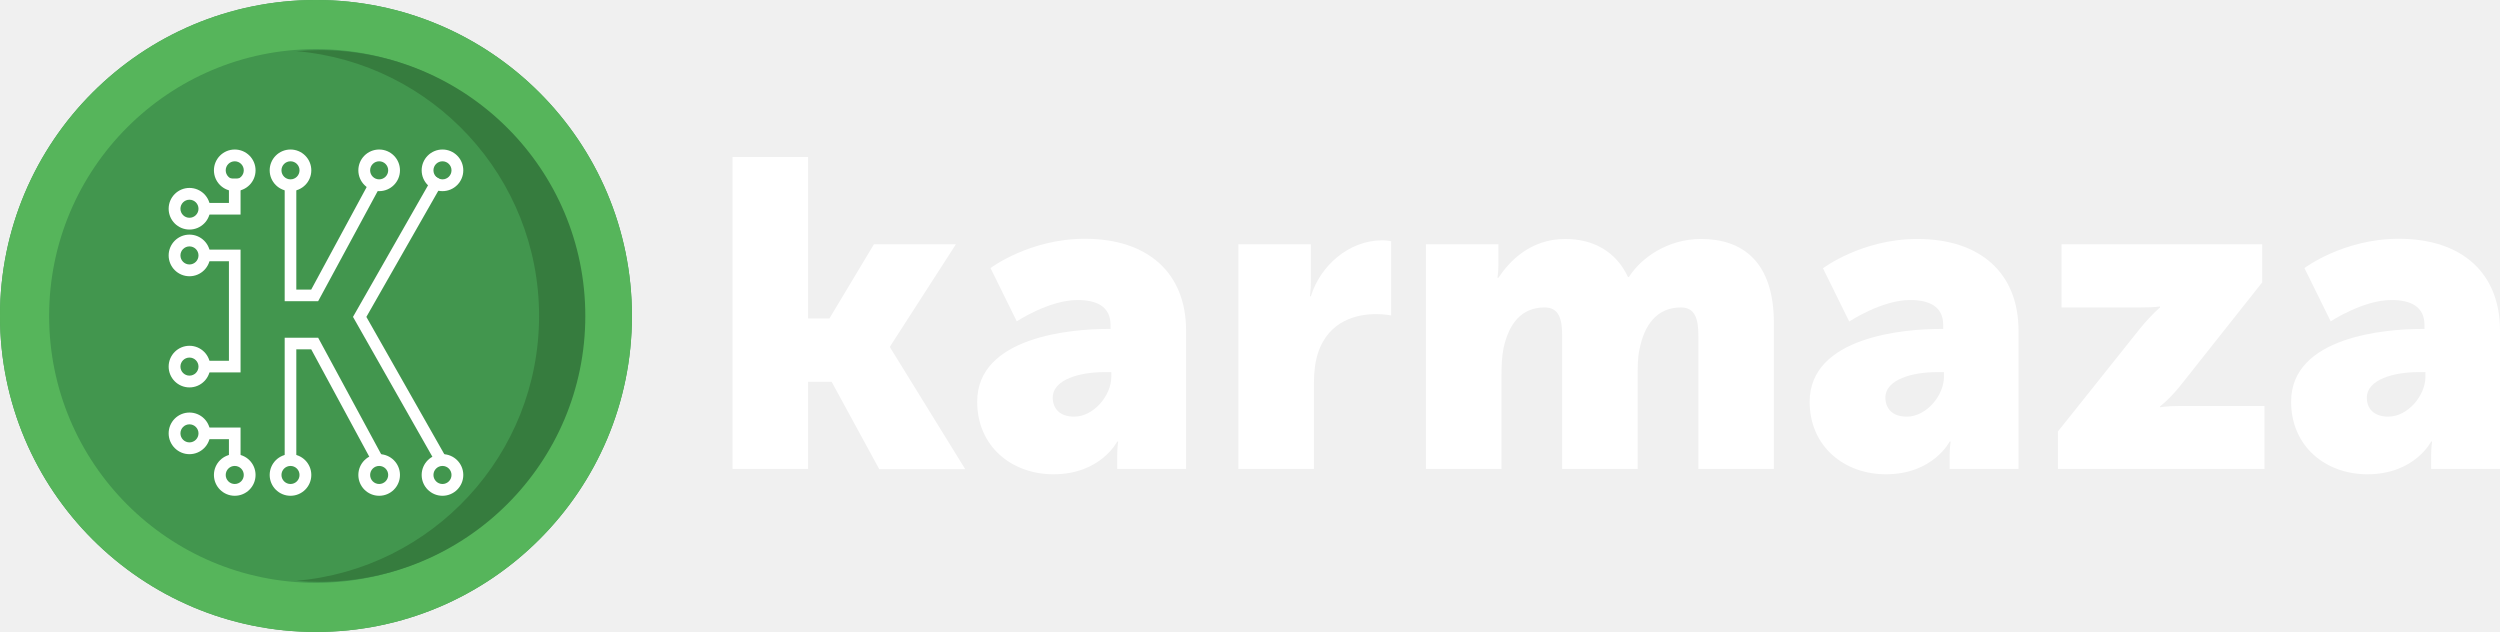
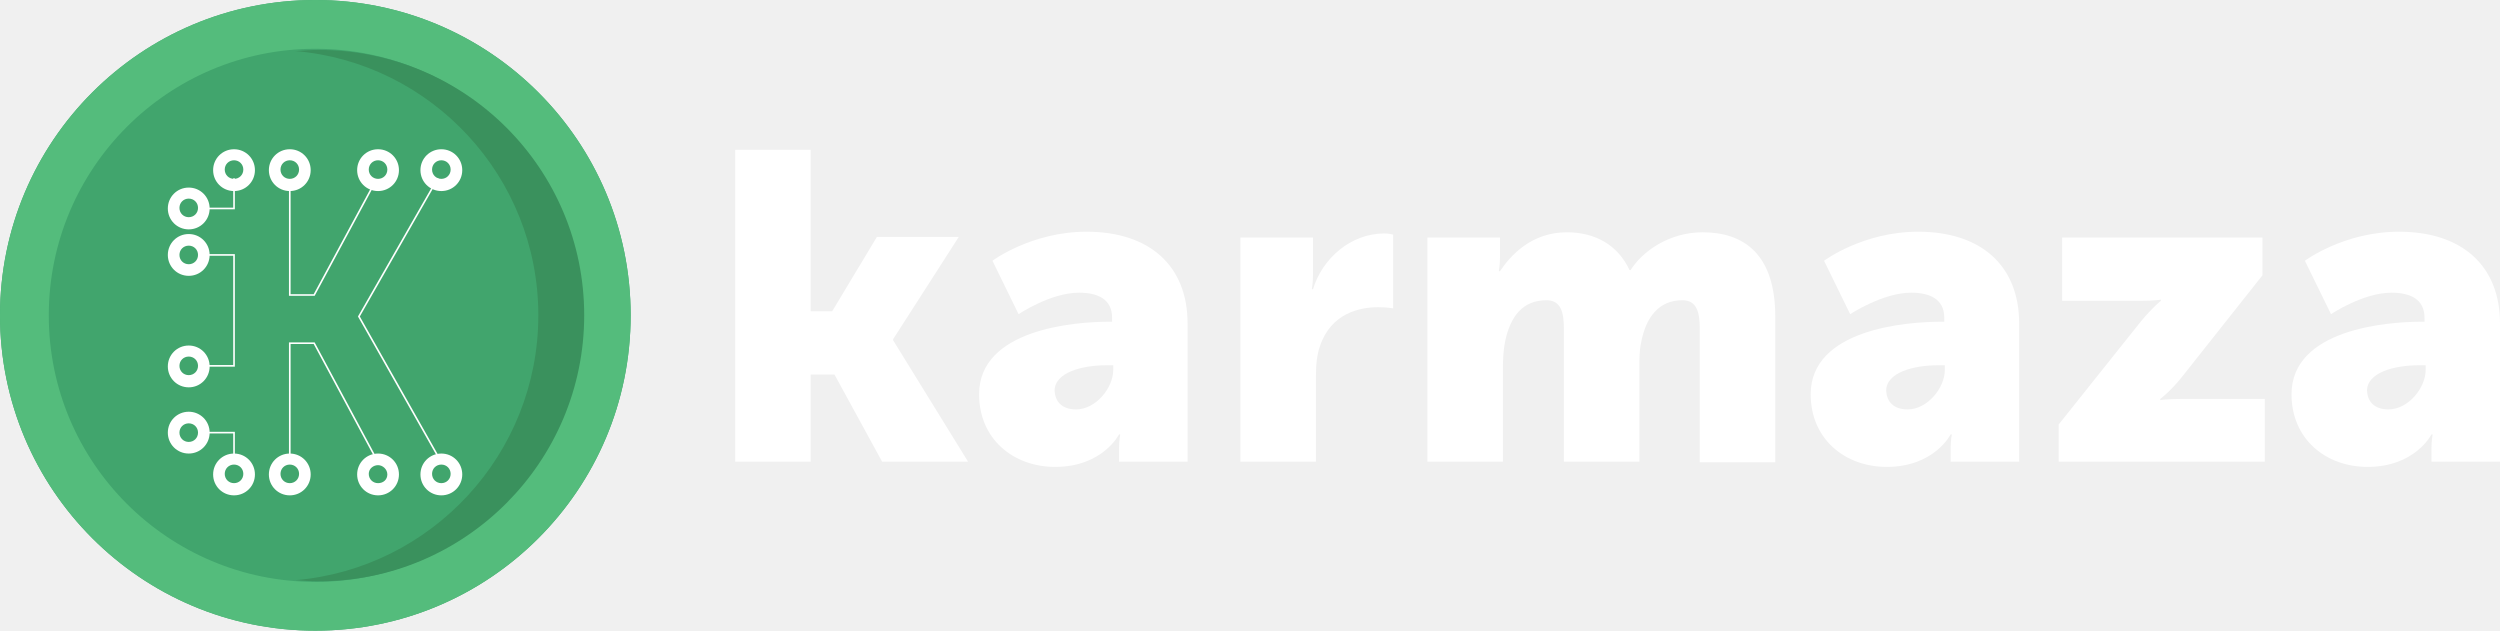
- <svg xmlns="http://www.w3.org/2000/svg" xmlns:xlink="http://www.w3.org/1999/xlink" version="1.1" id="Слой_1" x="0px" y="0px" width="430px" height="108.694px" viewBox="0 0 430 108.694" enable-background="new 0 0 430 108.694" xml:space="preserve">
-   <polygon fill="#FFFFFF" points="126,27 126,80.661 138.99,80.661 138.99,65.675 143.047,65.675 151.227,80.694 166.017,80.694   153.092,59.753 153.092,59.589 164.413,42.019 150.311,42.019 142.654,54.779 138.99,54.779 138.99,27 " />
+ <svg xmlns="http://www.w3.org/2000/svg" version="1.1" id="Layer_1" x="0px" y="0px" width="3048.709px" height="769.082px" viewBox="34.701 1139.791 3048.709 769.082" enable-background="new 34.701 1139.791 3048.709 769.082" xml:space="preserve">
+   <circle fill="#41A56D" cx="419.242" cy="1524.332" r="384.541" />
+   <path fill="#54BC7C" d="M419.242,1139.791c-212.454,0-384.541,172.087-384.541,384.541s172.087,384.541,384.541,384.541  s384.541-172.087,384.541-384.541S631.695,1139.791,419.242,1139.791z M419.242,1849.386  c-179.169,0-325.054-145.177-325.054-325.054c0-179.169,145.177-325.054,325.054-325.054s325.054,145.177,325.054,325.054  C744.296,1704.209,598.411,1849.386,419.242,1849.386z" />
  <g>
-     <defs>
-       <rect id="SVGID_1_" x="126" y="27" width="304" height="54.577" />
-     </defs>
-     <clipPath id="SVGID_2_">
-       <use xlink:href="#SVGID_1_" overflow="visible" />
-     </clipPath>
-     <path clip-path="url(#SVGID_2_)" fill="#FFFFFF" d="M190.491,56.579h0.524v-0.688c0-3.239-2.487-4.286-5.693-4.286   c-4.876,0-10.438,3.664-10.438,3.664l-4.515-9.161c0,0,6.674-5.039,16.229-5.039c10.895,0,17.406,5.923,17.406,15.772V80.66H192.16   v-2.323c0-1.276,0.164-2.388,0.164-2.388h-0.164c0,0-2.847,5.627-10.961,5.627c-7.199,0-13.121-4.81-13.121-12.466   C168.045,57.854,184.471,56.579,190.491,56.579 M184.765,71.662c3.37,0,6.38-3.664,6.38-6.838v-0.818h-1.21   c-4.123,0-8.867,1.211-8.867,4.417C181.1,70.223,182.213,71.662,184.765,71.662" />
-     <path clip-path="url(#SVGID_2_)" fill="#FFFFFF" d="M213.002,42.019h12.466v6.544c0,1.275-0.163,2.389-0.163,2.389h0.163   c1.637-5.269,6.544-9.62,12.303-9.62c0.752,0,1.505,0.164,1.505,0.164v12.76c0,0-1.047-0.229-2.617-0.229   c-3.076,0-8.115,0.981-9.98,6.74c-0.458,1.439-0.687,3.142-0.687,5.269v14.625h-12.99V42.019z" />
-     <path clip-path="url(#SVGID_2_)" fill="#FFFFFF" d="M245.264,42.019h12.466v3.37c0,1.276-0.163,2.389-0.163,2.389h0.163   c1.8-2.716,5.399-6.675,11.485-6.675c4.875,0,8.769,2.191,10.798,6.544h0.163c2.029-3.239,6.609-6.544,12.401-6.544   c7.067,0,12.532,3.828,12.532,14.494v25.064h-12.99V57.757c0-2.846-0.523-4.876-3.01-4.876c-4.123,0-6.315,3.011-7.133,7.297   c-0.295,1.342-0.295,2.912-0.295,4.516v15.967h-12.989V57.757c0-2.846-0.524-4.876-3.011-4.876c-4.057,0-6.151,2.847-7.067,6.97   c-0.295,1.439-0.36,3.142-0.36,4.81v16h-12.99V42.019z" />
-     <path clip-path="url(#SVGID_2_)" fill="#FFFFFF" d="M333.706,56.579h0.524v-0.688c0-3.239-2.487-4.286-5.694-4.286   c-4.908,0-10.47,3.698-10.47,3.698l-4.515-9.162c0,0,6.675-5.039,16.229-5.039c10.895,0,17.407,5.922,17.407,15.771V80.66h-11.845   v-2.323c0-1.276,0.164-2.388,0.164-2.388h-0.164c0,0-2.846,5.627-10.961,5.627c-7.198,0-13.121-4.81-13.121-12.466   C311.26,57.854,327.685,56.579,333.706,56.579 M327.979,71.662c3.37,0,6.38-3.664,6.38-6.838v-0.818h-1.21   c-4.123,0-8.867,1.211-8.867,4.417C324.315,70.223,325.427,71.662,327.979,71.662" />
-     <path clip-path="url(#SVGID_2_)" fill="#FFFFFF" d="M353.959,74.215l14.201-17.8c1.963-2.388,3.37-3.534,3.37-3.534v-0.163   c0,0-0.982,0.163-3.37,0.163h-13.579V42.019H389.1v6.544l-14.102,17.799c-1.865,2.323-3.468,3.534-3.468,3.534v0.164   c0,0,0.981-0.23,3.468-0.23h14.495v10.83h-35.534V74.215z" />
-     <path clip-path="url(#SVGID_2_)" fill="#FFFFFF" d="M416.486,56.579h0.524v-0.688c0-3.239-2.487-4.286-5.694-4.286   c-4.875,0-10.437,3.664-10.437,3.664l-4.516-9.161c0,0,6.676-5.039,16.23-5.039c10.895,0,17.407,5.923,17.407,15.772V80.66h-11.845   v-2.323c0-1.276,0.163-2.388,0.163-2.388h-0.163c0,0-2.847,5.627-10.961,5.627c-7.198,0-13.121-4.81-13.121-12.466   C394.041,57.854,410.466,56.579,416.486,56.579 M410.793,71.662c3.37,0,6.38-3.664,6.38-6.838v-0.818h-1.21   c-4.123,0-8.867,1.211-8.867,4.417C407.096,70.223,408.241,71.662,410.793,71.662" />
+     <polyline fill="none" stroke="#FFFFFF" stroke-width="2" stroke-miterlimit="10" points="388.082,1362.159 388.082,1499.546    417.825,1499.546 491.476,1362.867  " />
+     <polyline fill="none" stroke="#FFFFFF" stroke-width="2" stroke-miterlimit="10" points="388.082,1703.501 388.082,1558.324    417.825,1558.324 495.725,1703.501  " />
+     <polyline fill="none" stroke="#FFFFFF" stroke-width="2" stroke-miterlimit="10" points="568.667,1357.202 472.355,1525.748    572.916,1703.501  " />
+     <polyline fill="none" stroke="#FFFFFF" stroke-width="2" stroke-miterlimit="10" points="320.097,1357.202 320.097,1394.027    281.855,1394.027  " />
+     <polyline fill="none" stroke="#FFFFFF" stroke-width="2" stroke-miterlimit="10" points="320.097,1701.376 320.097,1667.384    281.855,1667.384  " />
+     <polyline fill="none" stroke="#FFFFFF" stroke-width="2" stroke-miterlimit="10" points="281.855,1450.681 320.097,1450.681    320.097,1585.943 281.855,1585.943  " />
+     <path fill="#FFFFFF" d="M572.916,1321.793c-14.164,0-25.494,11.331-25.494,25.494s11.331,25.494,25.494,25.494   c14.164,0,25.494-11.331,25.494-25.494S587.08,1321.793,572.916,1321.793z M572.916,1357.91c-6.374,0-11.331-4.957-11.331-11.331   c0-6.374,4.957-11.331,11.331-11.331c6.374,0,11.331,4.957,11.331,11.331C584.247,1352.953,579.29,1357.91,572.916,1357.91z" />
+     <path fill="#FFFFFF" d="M495.725,1321.793c-14.164,0-25.494,11.331-25.494,25.494s11.331,25.494,25.494,25.494   s25.494-11.331,25.494-25.494S509.889,1321.793,495.725,1321.793z M495.725,1357.91c-6.374,0-11.331-4.957-11.331-11.331   c0-6.374,4.957-11.331,11.331-11.331c6.374,0,11.331,4.957,11.331,11.331C507.056,1352.953,502.099,1357.91,495.725,1357.91z" />
+     <path fill="#FFFFFF" d="M388.082,1321.793c-14.164,0-25.494,11.331-25.494,25.494s11.331,25.494,25.494,25.494   s25.494-11.331,25.494-25.494C413.576,1333.124,402.245,1321.793,388.082,1321.793z M388.082,1357.91   c-6.374,0-11.331-4.957-11.331-11.331c0-6.374,4.957-11.331,11.331-11.331s11.331,4.957,11.331,11.331   C399.413,1352.953,394.455,1357.91,388.082,1357.91z" />
+     <path fill="#FFFFFF" d="M320.097,1321.793c-14.164,0-25.494,11.331-25.494,25.494s11.331,25.494,25.494,25.494   s25.494-11.331,25.494-25.494S334.26,1321.793,320.097,1321.793z M320.097,1357.91c-6.374,0-11.331-4.957-11.331-11.331   c0-6.374,4.957-11.331,11.331-11.331s11.331,4.957,11.331,11.331C331.428,1352.953,326.47,1357.91,320.097,1357.91z" />
+     <path fill="#FFFFFF" d="M264.859,1368.533c-14.164,0-25.494,11.331-25.494,25.494s11.331,25.494,25.494,25.494   s25.494-11.331,25.494-25.494S279.022,1368.533,264.859,1368.533z M264.859,1404.65c-6.374,0-11.331-4.957-11.331-11.331   c0-6.374,4.957-11.331,11.331-11.331c6.374,0,11.331,4.957,11.331,11.331C276.19,1399.692,271.232,1404.65,264.859,1404.65z" />
+     <path fill="#FFFFFF" d="M264.859,1425.187c-14.164,0-25.494,11.331-25.494,25.494s11.331,25.494,25.494,25.494   s25.494-11.331,25.494-25.494S279.022,1425.187,264.859,1425.187z M264.859,1462.012c-6.374,0-11.331-4.957-11.331-11.331   c0-6.374,4.957-11.331,11.331-11.331c6.374,0,11.331,4.957,11.331,11.331C276.19,1457.055,271.232,1462.012,264.859,1462.012z" />
+     <path fill="#FFFFFF" d="M264.859,1561.157c-14.164,0-25.494,11.331-25.494,25.495s11.331,25.494,25.494,25.494   s25.494-11.331,25.494-25.494S279.022,1561.157,264.859,1561.157z M264.859,1597.274c-6.374,0-11.331-4.957-11.331-11.331   c0-6.374,4.957-11.331,11.331-11.331c6.374,0,11.331,4.957,11.331,11.331C276.19,1592.317,271.232,1597.274,264.859,1597.274z" />
+     <path fill="#FFFFFF" d="M264.859,1641.89c-14.164,0-25.494,11.331-25.494,25.494s11.331,25.494,25.494,25.494   s25.494-11.331,25.494-25.494S279.022,1641.89,264.859,1641.89z M264.859,1678.715c-6.374,0-11.331-4.957-11.331-11.331   c0-6.374,4.957-11.331,11.331-11.331c6.374,0,11.331,4.957,11.331,11.331C276.19,1673.758,271.232,1678.715,264.859,1678.715z" />
+     <path fill="#FFFFFF" d="M320.097,1692.878c-14.164,0-25.494,11.331-25.494,25.495s11.331,25.494,25.494,25.494   s25.494-11.331,25.494-25.494S334.26,1692.878,320.097,1692.878z M320.097,1728.995c-6.374,0-11.331-4.957-11.331-11.331   c0-6.374,4.957-11.331,11.331-11.331s11.331,4.957,11.331,11.331C331.428,1724.038,326.47,1728.995,320.097,1728.995z" />
+     <path fill="#FFFFFF" d="M388.082,1692.878c-14.164,0-25.494,11.331-25.494,25.495s11.331,25.494,25.494,25.494   s25.494-11.331,25.494-25.494C413.576,1704.209,402.245,1692.878,388.082,1692.878z M388.082,1728.995   c-6.374,0-11.331-4.957-11.331-11.331c0-6.374,4.957-11.331,11.331-11.331s11.331,4.957,11.331,11.331   C399.413,1724.038,394.455,1728.995,388.082,1728.995z" />
+     <path fill="#FFFFFF" d="M495.725,1692.878c-14.164,0-25.494,11.331-25.494,25.495s11.331,25.494,25.494,25.494   s25.494-11.331,25.494-25.494S509.889,1692.878,495.725,1692.878z M495.725,1728.995c-6.374,0-11.331-4.957-11.331-11.331   c0-6.374,5.665-10.623,11.331-10.623c5.665,0,11.331,4.957,11.331,11.331C507.056,1724.746,502.099,1728.995,495.725,1728.995z" />
+     <path fill="#FFFFFF" d="M572.916,1692.878c-14.164,0-25.494,11.331-25.494,25.495s11.331,25.494,25.494,25.494   c14.164,0,25.494-11.331,25.494-25.494S587.08,1692.878,572.916,1692.878z M572.916,1728.995c-6.374,0-11.331-4.957-11.331-11.331   c0-6.374,4.957-11.331,11.331-11.331c6.374,0,11.331,4.957,11.331,11.331C584.247,1724.038,579.29,1728.995,572.916,1728.995z" />
  </g>
-   <circle fill="#42964E" cx="54.347" cy="54.347" r="54.347" />
-   <path fill="#56B55B" d="M54.347,0C24.332,0,0,24.332,0,54.347s24.332,54.347,54.347,54.347s54.347-24.332,54.347-54.347  S84.362,0,54.347,0z M54.347,100.244c-25.348,0-45.897-20.549-45.897-45.897C8.45,28.999,28.999,8.45,54.347,8.45  s45.897,20.549,45.897,45.897C100.244,79.695,79.695,100.244,54.347,100.244z" />
+   <path fill="#3A915D" d="M691.182,1524.332c0-169.255-130.305-308.058-296.019-322.221c9.206-0.708,18.413-1.416,28.327-1.416  c179.169,0,323.638,145.177,323.638,323.638s-145.177,324.346-323.638,324.346c-9.206,0-19.121-0.708-28.327-1.416  C560.877,1833.098,691.182,1693.587,691.182,1524.332z" />
  <g>
-     <polyline fill="none" stroke="#FFFFFF" stroke-width="2" stroke-miterlimit="10" points="49.965,31.456 49.965,50.808    54.124,50.808 64.542,31.546  " />
-     <polyline fill="none" stroke="#FFFFFF" stroke-width="2" stroke-miterlimit="10" points="49.965,79.593 49.965,59.085    54.124,59.085 65.216,79.593  " />
-     <polyline fill="none" stroke="#FFFFFF" stroke-width="2" stroke-miterlimit="10" points="75.44,30.705 61.865,54.505    76.106,79.593  " />
-     <polyline fill="none" stroke="#FFFFFF" stroke-width="2" stroke-miterlimit="10" points="40.376,30.705 40.376,35.904    34.946,35.904  " />
-     <polyline fill="none" stroke="#FFFFFF" stroke-width="2" stroke-miterlimit="10" points="40.376,79.345 40.376,74.538    34.946,74.538  " />
-     <polyline fill="none" stroke="#FFFFFF" stroke-width="2" stroke-miterlimit="10" points="34.946,43.934 40.376,43.934    40.376,63.054 34.946,63.054  " />
-     <path fill="#FFFFFF" d="M76.106,25.717c-1.977,0-3.58,1.603-3.58,3.58c0,1.977,1.603,3.58,3.58,3.58c1.977,0,3.58-1.603,3.58-3.58   C79.686,27.32,78.083,25.717,76.106,25.717z M76.106,30.85c-0.858,0-1.553-0.695-1.553-1.553c0-0.858,0.695-1.553,1.553-1.553   c0.858,0,1.553,0.695,1.553,1.553C77.659,30.154,76.964,30.85,76.106,30.85z" />
-     <path fill="#FFFFFF" d="M65.216,25.717c-1.977,0-3.58,1.603-3.58,3.58c0,1.977,1.603,3.58,3.58,3.58c1.977,0,3.58-1.603,3.58-3.58   C68.795,27.32,67.193,25.717,65.216,25.717z M65.216,30.85c-0.858,0-1.553-0.695-1.553-1.553c0-0.858,0.695-1.553,1.553-1.553   s1.553,0.695,1.553,1.553C66.769,30.154,66.073,30.85,65.216,30.85z" />
-     <path fill="#FFFFFF" d="M49.965,25.717c-1.977,0-3.58,1.603-3.58,3.58c0,1.977,1.603,3.58,3.58,3.58c1.977,0,3.58-1.603,3.58-3.58   C53.545,27.32,51.942,25.717,49.965,25.717z M49.965,30.85c-0.858,0-1.553-0.695-1.553-1.553c0-0.858,0.695-1.553,1.553-1.553   s1.553,0.695,1.553,1.553C51.518,30.154,50.823,30.85,49.965,30.85z" />
-     <path fill="#FFFFFF" d="M40.376,25.717c-1.977,0-3.58,1.603-3.58,3.58c0,1.977,1.603,3.58,3.58,3.58c1.977,0,3.58-1.603,3.58-3.58   C43.956,27.32,42.353,25.717,40.376,25.717z M40.376,30.85c-0.858,0-1.553-0.695-1.553-1.553c0-0.858,0.695-1.553,1.553-1.553   c0.858,0,1.553,0.695,1.553,1.553C41.929,30.154,41.234,30.85,40.376,30.85z" />
-     <path fill="#FFFFFF" d="M32.588,32.324c-1.977,0-3.58,1.603-3.58,3.58c0,1.977,1.603,3.58,3.58,3.58c1.977,0,3.58-1.603,3.58-3.58   C36.168,33.927,34.565,32.324,32.588,32.324z M32.588,37.457c-0.858,0-1.553-0.695-1.553-1.553s0.695-1.553,1.553-1.553   c0.858,0,1.553,0.695,1.553,1.553S33.446,37.457,32.588,37.457z" />
-     <path fill="#FFFFFF" d="M32.588,40.354c-1.977,0-3.58,1.603-3.58,3.58c0,1.977,1.603,3.58,3.58,3.58c1.977,0,3.58-1.603,3.58-3.58   C36.168,41.957,34.565,40.354,32.588,40.354z M32.588,45.487c-0.858,0-1.553-0.695-1.553-1.553s0.695-1.553,1.553-1.553   c0.858,0,1.553,0.695,1.553,1.553S33.446,45.487,32.588,45.487z" />
-     <path fill="#FFFFFF" d="M32.588,59.475c-1.977,0-3.58,1.603-3.58,3.58c0,1.977,1.603,3.58,3.58,3.58c1.977,0,3.58-1.603,3.58-3.58   C36.168,61.077,34.565,59.475,32.588,59.475z M32.588,64.608c-0.858,0-1.553-0.695-1.553-1.553c0-0.858,0.695-1.553,1.553-1.553   c0.858,0,1.553,0.695,1.553,1.553C34.142,63.912,33.446,64.608,32.588,64.608z" />
-     <path fill="#FFFFFF" d="M32.588,70.958c-1.977,0-3.58,1.603-3.58,3.58c0,1.977,1.603,3.58,3.58,3.58c1.977,0,3.58-1.603,3.58-3.58   C36.168,72.561,34.565,70.958,32.588,70.958z M32.588,76.091c-0.858,0-1.553-0.695-1.553-1.553s0.695-1.553,1.553-1.553   c0.858,0,1.553,0.695,1.553,1.553S33.446,76.091,32.588,76.091z" />
-     <path fill="#FFFFFF" d="M40.376,78.114c-1.977,0-3.58,1.603-3.58,3.58c0,1.977,1.603,3.58,3.58,3.58c1.977,0,3.58-1.603,3.58-3.58   C43.956,79.717,42.353,78.114,40.376,78.114z M40.376,83.247c-0.858,0-1.553-0.695-1.553-1.553s0.695-1.553,1.553-1.553   c0.858,0,1.553,0.695,1.553,1.553S41.234,83.247,40.376,83.247z" />
-     <path fill="#FFFFFF" d="M49.965,78.114c-1.977,0-3.58,1.603-3.58,3.58c0,1.977,1.603,3.58,3.58,3.58c1.977,0,3.58-1.603,3.58-3.58   C53.545,79.717,51.942,78.114,49.965,78.114z M49.965,83.247c-0.858,0-1.553-0.695-1.553-1.553s0.695-1.553,1.553-1.553   s1.553,0.695,1.553,1.553S50.823,83.247,49.965,83.247z" />
-     <path fill="#FFFFFF" d="M65.216,78.114c-1.977,0-3.58,1.603-3.58,3.58c0,1.977,1.603,3.58,3.58,3.58c1.977,0,3.58-1.603,3.58-3.58   C68.795,79.717,67.193,78.114,65.216,78.114z M65.216,83.247c-0.858,0-1.553-0.695-1.553-1.553s0.695-1.553,1.553-1.553   s1.553,0.695,1.553,1.553S66.073,83.247,65.216,83.247z" />
-     <path fill="#FFFFFF" d="M76.106,78.114c-1.977,0-3.58,1.603-3.58,3.58c0,1.977,1.603,3.58,3.58,3.58c1.977,0,3.58-1.603,3.58-3.58   C79.686,79.717,78.083,78.114,76.106,78.114z M76.106,83.247c-0.858,0-1.553-0.695-1.553-1.553s0.695-1.553,1.553-1.553   c0.858,0,1.553,0.695,1.553,1.553S76.964,83.247,76.106,83.247z" />
+     <path fill="#FFFFFF" d="M931.255,1322.501h92.063v196.874h26.203l54.53-90.647h99.853l-80.024,124.639v1.416l91.355,148.009   h-104.81l-58.071-106.227h-29.035v106.227h-92.063L931.255,1322.501L931.255,1322.501z" />
+     <path fill="#FFFFFF" d="M1387.322,1532.122h3.541v-4.957c0-22.662-17.704-30.452-40.366-30.452   c-34.701,0-73.651,26.203-73.651,26.203l-31.868-65.152c0,0,47.448-35.409,114.725-35.409c77.191,0,123.223,41.783,123.223,111.892   v168.547h-83.565v-16.288c0-9.206,1.416-16.996,1.416-16.996h-1.416c0,0-19.829,39.658-77.9,39.658   c-50.989,0-92.771-33.993-92.771-88.522C1228.69,1541.328,1344.831,1532.122,1387.322,1532.122z M1346.956,1639.057   c24.078,0,45.323-26.203,45.323-48.156v-5.665h-8.498c-29.035,0-63.028,8.498-63.028,31.16   C1321.461,1629.142,1329.251,1639.057,1346.956,1639.057z" />
+     <path fill="#FFFFFF" d="M1547.37,1429.436h88.522v46.032c0,9.206-1.416,16.996-1.416,16.996h1.416   c11.331-37.533,46.032-67.985,87.106-67.985c5.665,0,10.623,1.416,10.623,1.416v89.939c0,0-7.082-1.416-18.413-1.416   c-21.954,0-57.363,7.082-70.818,47.448c-3.541,9.914-4.957,21.953-4.957,37.533v103.394h-92.063V1429.436z" />
+     <path fill="#FFFFFF" d="M1775.404,1429.436h88.522v24.078c0,9.206-1.416,16.996-1.416,16.996h1.416   c12.747-19.121,38.242-47.448,81.441-47.448c34.701,0,62.32,15.58,76.483,46.032h1.416c14.164-22.662,46.74-46.032,87.814-46.032   c50.281,0,88.522,26.911,88.522,102.686v177.753h-92.063V1540.62c0-19.829-3.541-34.701-21.245-34.701   c-29.035,0-44.615,21.245-50.281,51.697c-2.125,9.206-2.125,20.537-2.125,31.868v113.309h-92.063V1540.62   c0-19.829-3.541-34.701-21.245-34.701c-29.035,0-43.907,19.829-50.281,49.573c-2.125,9.915-2.833,21.953-2.833,33.993v113.309   h-92.063L1775.404,1429.436L1775.404,1429.436z" />
+     <path fill="#FFFFFF" d="M2402.142,1532.122h3.541v-4.957c0-22.662-17.704-30.452-40.366-30.452   c-34.701,0-74.359,26.203-74.359,26.203l-31.868-65.152c0,0,47.448-35.409,114.725-35.409c77.191,0,123.223,41.783,123.223,111.892   v168.547h-83.565v-16.288c0-9.206,1.417-16.996,1.417-16.996h-1.417c0,0-19.829,39.658-77.9,39.658   c-50.989,0-92.771-33.993-92.771-88.522C2242.802,1541.328,2358.943,1532.122,2402.142,1532.122z M2361.067,1639.057   c24.078,0,45.323-26.203,45.323-48.156v-5.665h-8.498c-29.035,0-63.028,8.498-63.028,31.16   C2335.573,1629.142,2343.363,1639.057,2361.067,1639.057z" />
+     <path fill="#FFFFFF" d="M2545.194,1657.469l100.561-126.056c14.164-16.996,24.078-24.786,24.078-24.786v-1.416   c0,0-7.082,1.416-24.078,1.416h-96.312v-77.192h244.322v46.032l-99.853,126.056c-13.455,16.288-24.786,24.786-24.786,24.786v1.416   c0,0,7.082-1.416,24.786-1.416h102.686v76.483h-251.403V1657.469z" />
+     <path fill="#FFFFFF" d="M2987.805,1532.122h3.541v-4.957c0-22.662-17.704-30.452-40.366-30.452   c-34.701,0-73.651,26.203-73.651,26.203l-31.868-65.152c0,0,47.448-35.409,114.725-35.409c77.191,0,123.223,41.783,123.223,111.892   v168.547h-83.565v-16.288c0-9.206,1.417-16.996,1.417-16.996h-1.417c0,0-19.829,39.658-77.9,39.658   c-50.989,0-92.771-33.993-92.771-88.522C2829.173,1541.328,2945.315,1532.122,2987.805,1532.122z M2947.439,1639.057   c24.078,0,45.323-26.203,45.323-48.156v-5.665h-8.498c-29.035,0-63.028,8.498-63.028,31.16   C2921.945,1629.142,2929.735,1639.057,2947.439,1639.057z" />
  </g>
-   <path fill="#367C3E" d="M92.72,54.347c0-23.916-18.361-43.531-41.754-45.548c1.312-0.113,2.636-0.183,3.977-0.183  c25.257,0,45.731,20.474,45.731,45.731s-20.474,45.731-45.731,45.731c-1.341,0-2.665-0.07-3.977-0.183  C74.358,97.878,92.72,78.263,92.72,54.347z" />
</svg>
